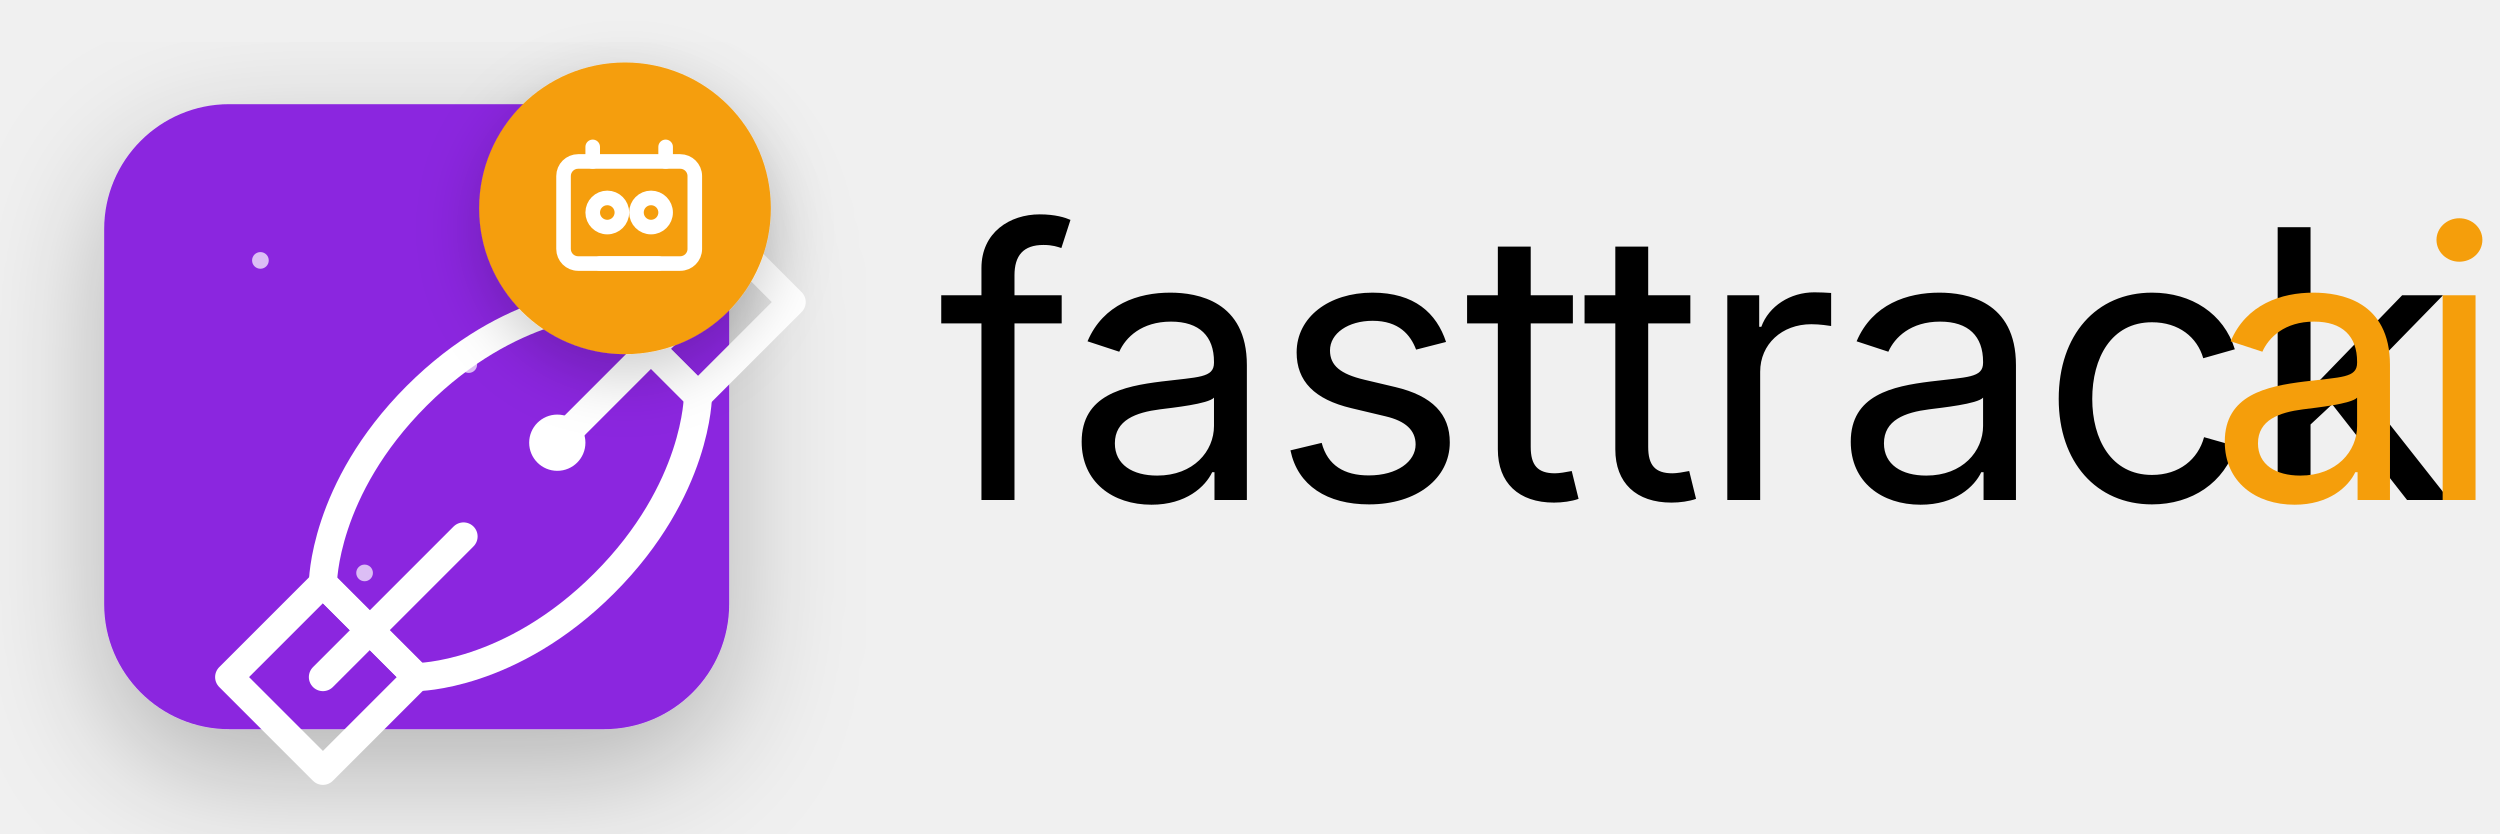
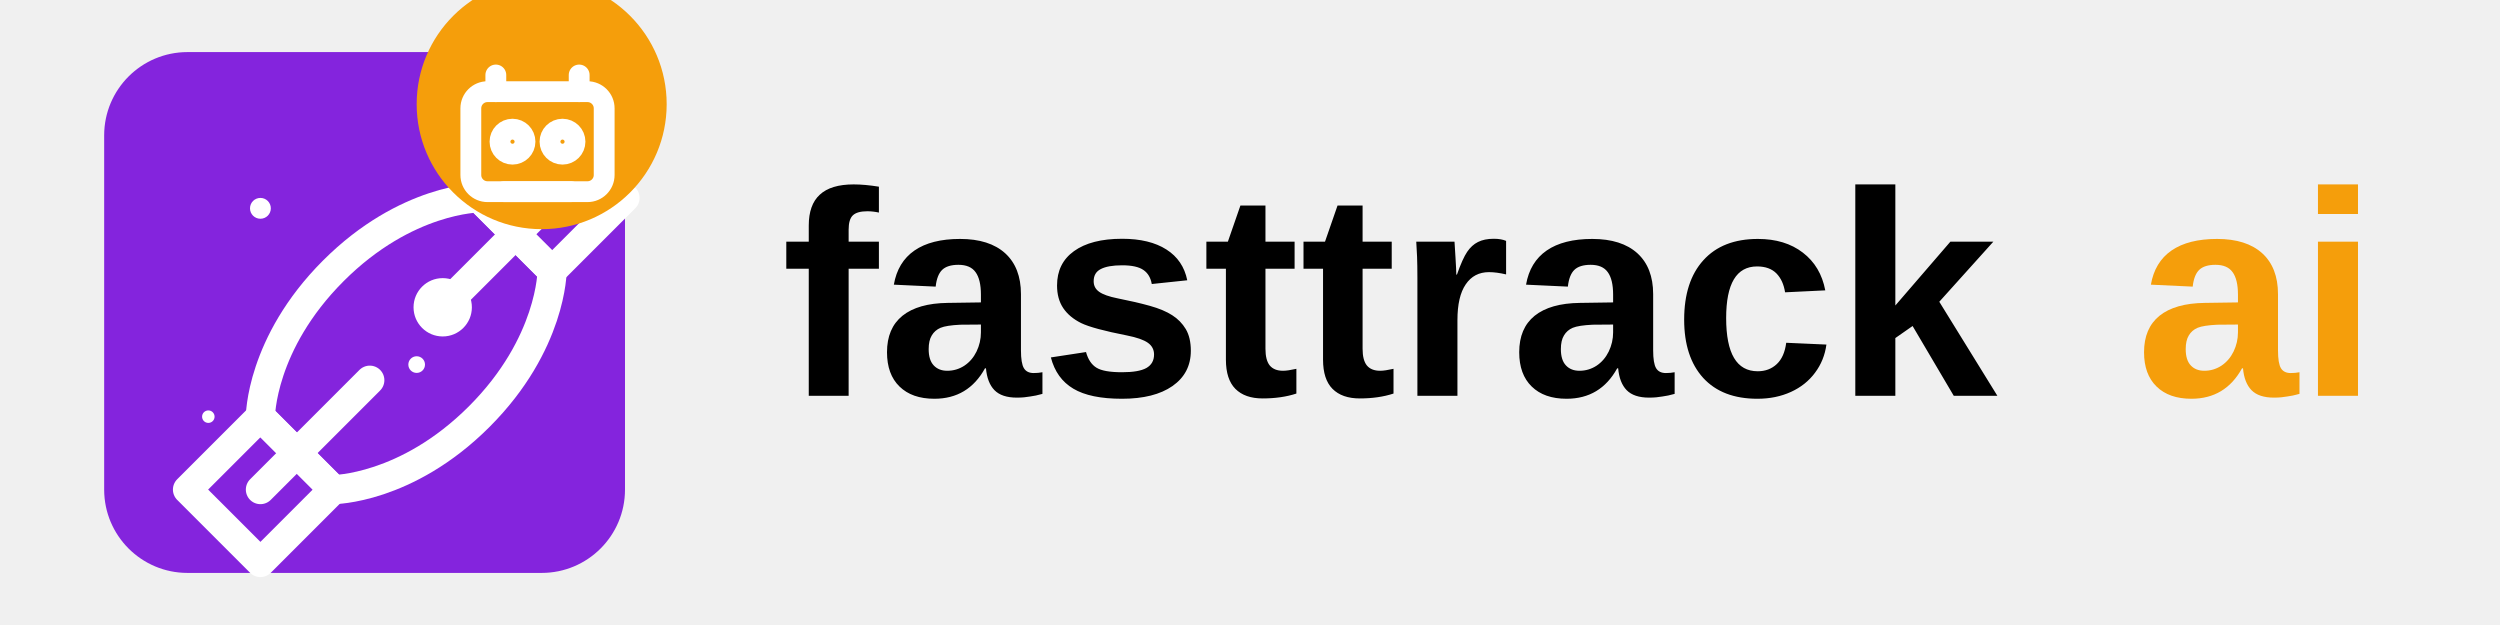
- <svg xmlns="http://www.w3.org/2000/svg" width="240" height="80" viewBox="0 0 240 80" fill="none">
-   <rect x="10" y="10" width="60" height="60" rx="12" fill="#8B27DF" filter="drop-shadow(0px 4px 6px rgba(0, 0, 0, 0.25))" />
-   <g transform="translate(22, 20) scale(1.8)" fill="none" stroke="#FFFFFF" stroke-width="1.5" stroke-linecap="round" stroke-linejoin="round">
+ <svg xmlns="http://www.w3.org/2000/svg" width="240" height="60" viewBox="0 0 240 60" fill="none">
+   <rect x="10" y="5" width="50" height="50" rx="8" fill="#8424DD" />
+   <g transform="translate(18, 12) scale(1.4)" fill="none" stroke="#FFFFFF" stroke-width="2" stroke-linecap="round" stroke-linejoin="round">
    <path d="M20 5C20 5 15 5 10 10C5 15 5 20 5 20L10 25C10 25 15 25 20 20C25 15 25 10 25 10L20 5Z" />
+     <circle cx="17.5" cy="12.5" r="2" fill="#FFFFFF" stroke="none" />
    <path d="M5 20L10 25L5 30L0 25L5 20Z" />
    <path d="M20 5L25 10L30 5L25 0L20 5Z" />
    <path d="M12.5 17.5L5 25" />
    <path d="M17.5 12.5L25 5" />
-     <circle cx="17.5" cy="12.5" r="1.5" fill="white" stroke="none" />
  </g>
-   <circle cx="25" cy="25" r="0.8" fill="#FFFFFF" opacity="0.7" />
-   <circle cx="45" cy="35" r="0.8" fill="#FFFFFF" opacity="0.7" />
-   <circle cx="35" cy="55" r="0.8" fill="#FFFFFF" opacity="0.7" />
-   <circle cx="60" cy="20" r="14" fill="#F59E0B" filter="drop-shadow(0px 2px 3px rgba(0, 0, 0, 0.2))" />
-   <g transform="translate(52, 12) scale(0.7)" fill="none" stroke="#FFFFFF" stroke-width="2" stroke-linecap="round" stroke-linejoin="round">
-     <rect x="3" y="5" width="18" height="14" rx="2" />
-     <circle cx="9" cy="12" r="2" />
-     <circle cx="15" cy="12" r="2" />
-     <line x1="8" y1="19" x2="16" y2="19" />
-     <line x1="7" y1="3" x2="7" y2="5" />
-     <line x1="17" y1="3" x2="17" y2="5" />
+   <circle cx="52" cy="10" r="12" fill="#F59E0B" />
+   <g transform="translate(42, 4) scale(0.8)" fill="none" stroke="#FFFFFF" stroke-width="2.5" stroke-linecap="round" stroke-linejoin="round">
+     <rect x="4" y="6" width="16" height="12" rx="2" />
+     <circle cx="9" cy="12" r="1.5" />
+     <circle cx="15" cy="12" r="1.5" />
+     <line x1="8" y1="18" x2="16" y2="18" />
+     <line x1="7" y1="4" x2="7" y2="6" />
+     <line x1="17" y1="4" x2="17" y2="6" />
  </g>
-   <text x="90" y="48" font-family="'Inter', sans-serif" font-weight="400" font-size="36" fill="#000000" letter-spacing="-0.5px">fasttrack</text>
-   <text x="212" y="48" font-family="'Inter', sans-serif" font-weight="400" font-size="36" fill="#F59E0B" letter-spacing="-0.5px">ai</text>
+   <circle cx="25" cy="20" r="1" fill="#FFFFFF" />
+   <circle cx="40" cy="35" r="0.8" fill="#FFFFFF" />
+   <circle cx="20" cy="40" r="0.6" fill="#FFFFFF" />
+   <text x="75" y="38" font-family="Arial, sans-serif" font-weight="700" font-size="28" fill="#000000">fasttrack</text>
+   <text x="205" y="38" font-family="Arial, sans-serif" font-weight="700" font-size="28" fill="#F59E0B">ai</text>
</svg>
